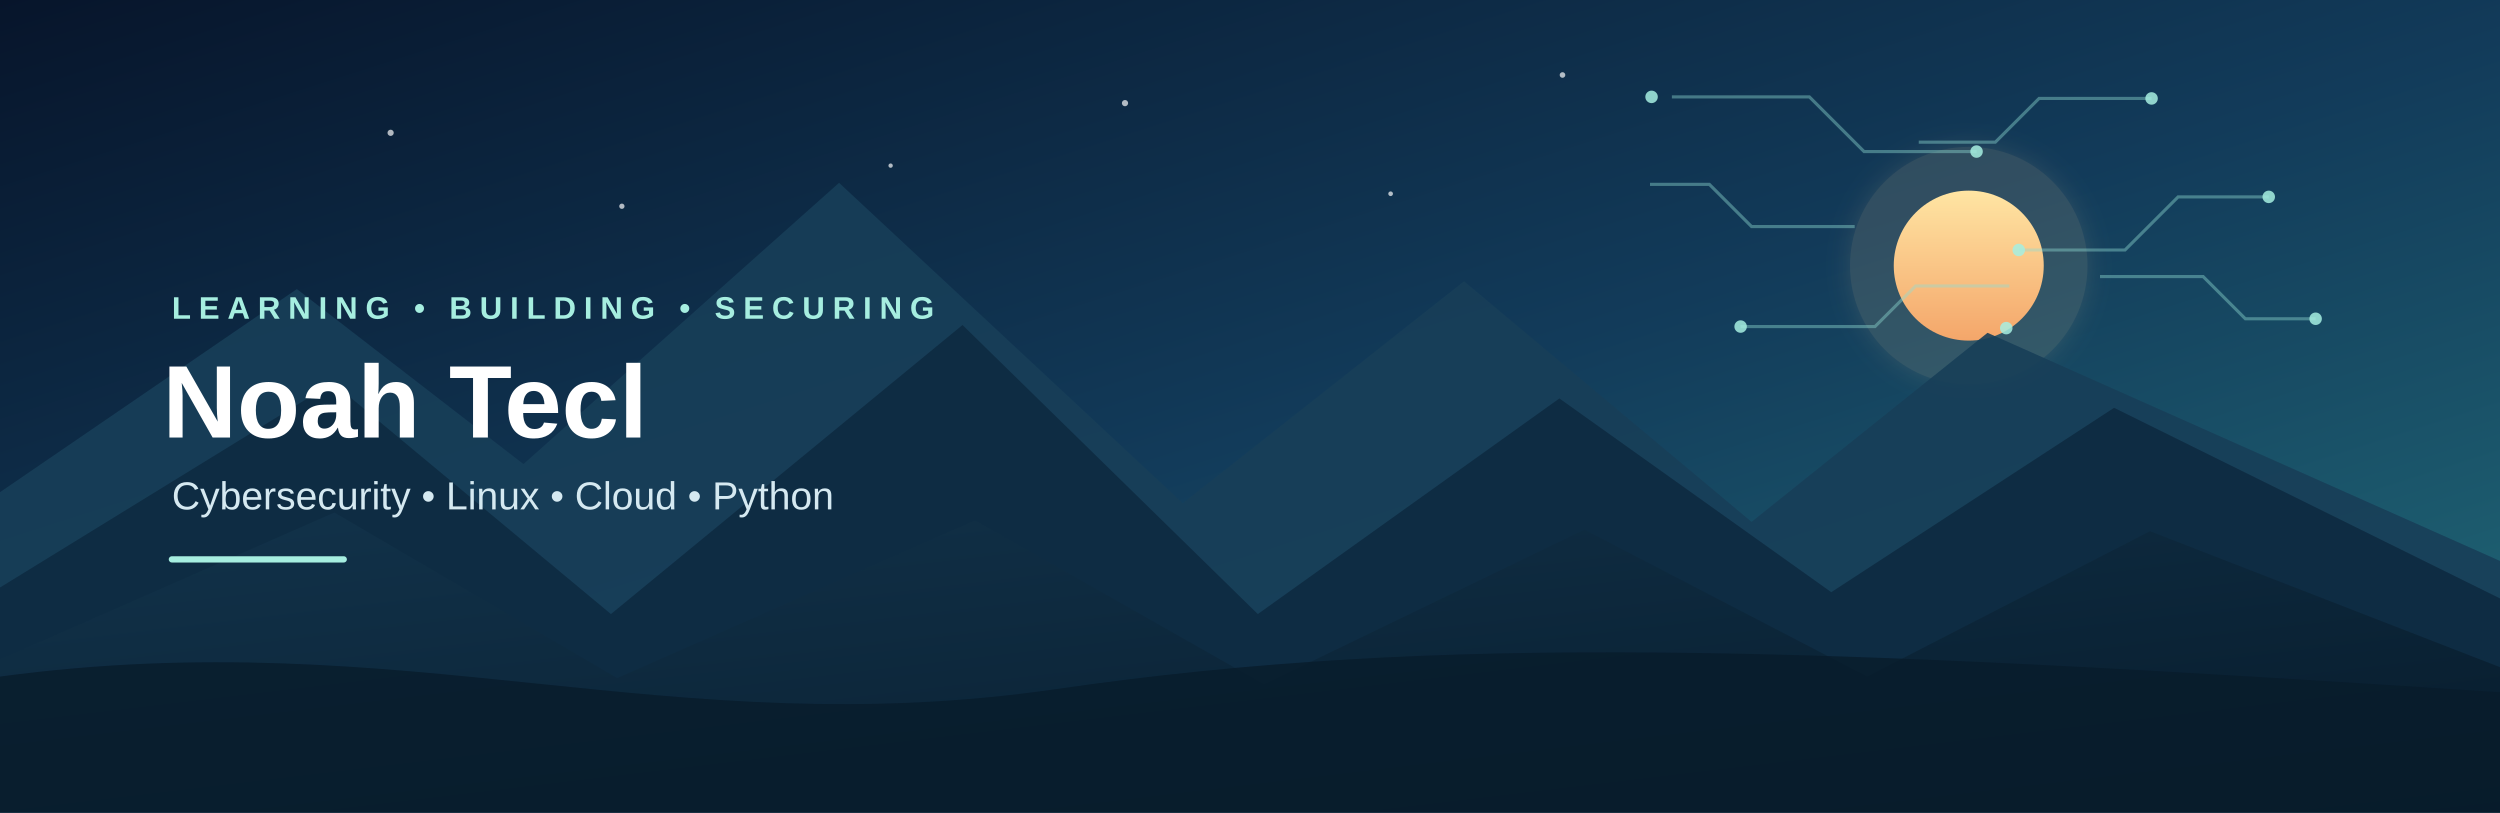
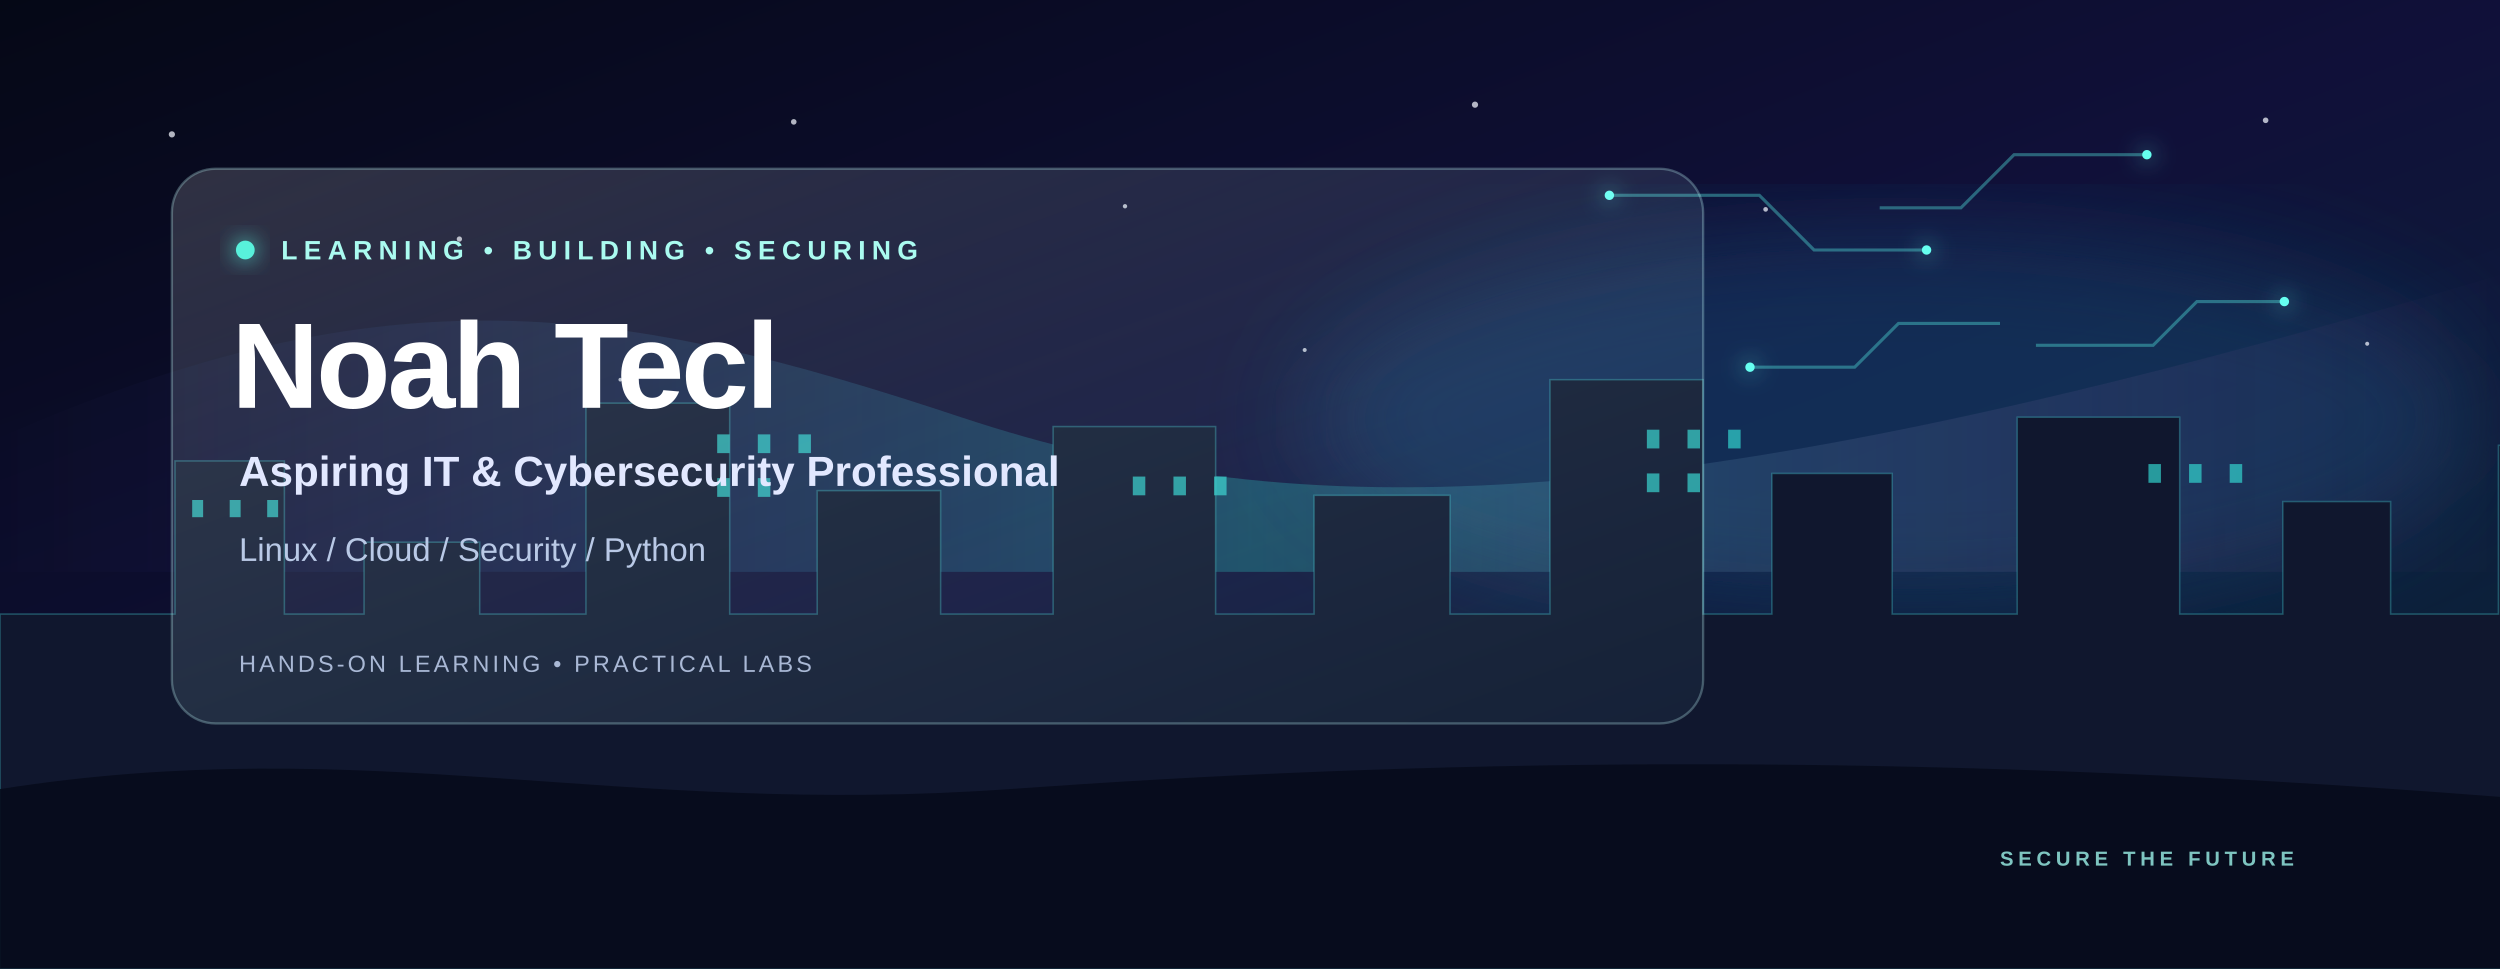
- <svg xmlns="http://www.w3.org/2000/svg" width="1600" height="520" viewBox="0 0 1600 520" role="img" aria-labelledby="title desc">
+ <svg xmlns="http://www.w3.org/2000/svg" width="1600" height="620" viewBox="0 0 1600 620" role="img" aria-labelledby="title desc">
  <defs>
    <linearGradient id="sky" x1="0" y1="0" x2="1" y2="1">
-       <stop offset="0" stop-color="#07152b" />
-       <stop offset=".52" stop-color="#123b5a" />
-       <stop offset="1" stop-color="#226d79" />
+       <stop offset="0" stop-color="#050816" />
+       <stop offset=".5" stop-color="#101039" />
+       <stop offset="1" stop-color="#092a3b" />
    </linearGradient>
-     <linearGradient id="sun" x1="0" y1="0" x2="0" y2="1">
-       <stop offset="0" stop-color="#ffe5a3" />
-       <stop offset="1" stop-color="#f4a66a" />
+     <linearGradient id="aurora" x1="0" y1="0" x2="1" y2="0">
+       <stop offset="0" stop-color="#5e42d6" stop-opacity="0" />
+       <stop offset=".5" stop-color="#28e0d0" stop-opacity=".32" />
+       <stop offset="1" stop-color="#ff4fbe" stop-opacity="0" />
    </linearGradient>
-     <linearGradient id="front" x1="0" y1="0" x2="1" y2="1">
-       <stop offset="0" stop-color="#12334b" />
-       <stop offset="1" stop-color="#071b2b" />
+     <linearGradient id="panel" x1="0" y1="0" x2="1" y2="1">
+       <stop offset="0" stop-color="#ffffff" stop-opacity=".16" />
+       <stop offset="1" stop-color="#8cefff" stop-opacity=".045" />
    </linearGradient>
+     <linearGradient id="neon" x1="0" y1="0" x2="1" y2="0">
+       <stop offset="0" stop-color="#4df4dc" />
+       <stop offset="1" stop-color="#9c8cff" />
+     </linearGradient>
+     <filter id="blur">
+       <feGaussianBlur stdDeviation="34" />
+     </filter>
    <filter id="glow" x="-80%" y="-80%" width="260%" height="260%">
-       <feGaussianBlur stdDeviation="8" result="blur" />
+       <feGaussianBlur stdDeviation="7" result="b" />
      <feMerge>
-         <feMergeNode in="blur" />
+         <feMergeNode in="b" />
        <feMergeNode in="SourceGraphic" />
      </feMerge>
    </filter>
  </defs>
-   <rect width="1600" height="520" fill="url(#sky)" />
-   <circle cx="1260" cy="170" r="76" fill="#ffd69b" opacity=".13" filter="url(#glow)" />
-   <circle cx="1260" cy="170" r="48" fill="url(#sun)" />
-   <path d="M0 315 190 185l145 112 202-180 220 205 180-142 184 154 151-121 328 146v141H0Z" fill="#173e58" opacity=".9" />
-   <path d="m0 376 213-131 178 148 225-185 189 185 193-138 174 124 181-118 247 122v137H0Z" fill="#0e2c43" />
-   <path d="m0 422 214-94 181 106 229-101 185 105 205-99 181 94 181-93 224 87v93H0Z" fill="url(#front)" />
-   <path d="M0 433c260-35 428 44 676 8s481-27 924 2v77H0Z" fill="#071b2b" opacity=".8" />
-   <g fill="none" stroke="#8edbd2" stroke-width="2" opacity=".42">
-     <path d="M1070 62h88l35 35h72M1377 63h-72l-28 28h-49M1452 126h-58l-34 34h-68M1114 209h86l26-26h60" />
-     <path d="M1056 118h38l27 27h66M1482 204h-45l-27-27h-66" />
+   <rect width="1600" height="620" fill="url(#sky)" />
+   <ellipse cx="1210" cy="268" rx="380" ry="125" fill="#154c74" opacity=".46" filter="url(#blur)" />
+   <path d="M0 280c250-110 398-85 615-13s454 68 985-91v190H0Z" fill="url(#aurora)" opacity=".8" />
+   <g fill="#f4f7ff" opacity=".72">
+     <circle cx="110" cy="86" r="2" />
+     <circle cx="294" cy="153" r="1.7" />
+     <circle cx="508" cy="78" r="1.8" />
+     <circle cx="720" cy="132" r="1.4" />
+     <circle cx="944" cy="67" r="2" />
+     <circle cx="1130" cy="134" r="1.5" />
+     <circle cx="1450" cy="77" r="1.8" />
+     <circle cx="1515" cy="220" r="1.3" />
+     <circle cx="835" cy="224" r="1.3" />
+     <circle cx="397" cy="243" r="1.2" />
  </g>
-   <g fill="#a6eee0" opacity=".85">
-     <circle cx="1057" cy="62" r="4" />
-     <circle cx="1265" cy="97" r="4" />
-     <circle cx="1377" cy="63" r="4" />
-     <circle cx="1452" cy="126" r="4" />
-     <circle cx="1292" cy="160" r="4" />
-     <circle cx="1114" cy="209" r="4" />
-     <circle cx="1284" cy="210" r="4" />
-     <circle cx="1482" cy="204" r="4" />
+   <g fill="none" stroke="#55e9e1" stroke-width="2" opacity=".38">
+     <path d="M1030 125h96l35 35h72M1374 99h-85l-34 34h-52M1462 193h-56l-28 28h-75M1120 235h67l28-28h65" />
  </g>
-   <g fill="#fff" opacity=".68">
-     <circle cx="250" cy="85" r="2" />
-     <circle cx="398" cy="132" r="1.7" />
-     <circle cx="720" cy="66" r="2" />
-     <circle cx="890" cy="124" r="1.5" />
-     <circle cx="1000" cy="48" r="1.8" />
-     <circle cx="570" cy="106" r="1.4" />
+   <g fill="#66fff0" filter="url(#glow)">
+     <circle cx="1030" cy="125" r="3" />
+     <circle cx="1233" cy="160" r="3" />
+     <circle cx="1374" cy="99" r="3" />
+     <circle cx="1462" cy="193" r="3" />
+     <circle cx="1120" cy="235" r="3" />
  </g>
-   <text x="110" y="204" fill="#a6eee0" font-family="Arial, Helvetica, sans-serif" font-size="20" font-weight="700" letter-spacing="5">LEARNING • BUILDING • SECURING</text>
-   <text x="104" y="280" fill="#ffffff" font-family="Arial, Helvetica, sans-serif" font-size="66" font-weight="700">Noah Tecl</text>
-   <text x="110" y="326" fill="#d5e9f1" font-family="Arial, Helvetica, sans-serif" font-size="25">Cybersecurity • Linux • Cloud • Python</text>
-   <path d="M110 358h110" stroke="#a6eee0" stroke-width="4" stroke-linecap="round" />
+   <g fill="#10172e" stroke="#44cbd1" stroke-opacity=".34" stroke-width="1">
+     <path d="M0 393h112v-98h70v98h51V347h74v46h68v-135h92v135h56v-79h79v79h72v-120h104v120h63v-76h87v76h64v-150h98v150h44v-90h77v90h80v-126h104v126h66v-72h69v72h69v-108h85v108h60v227H0Z" />
+   </g>
+   <g fill="#33ddd6" opacity=".66">
+     <path d="M123 320h7v11h-7zm24 0h7v11h-7zm24 0h7v11h-7zM459 278h8v12h-8zm26 0h8v12h-8zm26 0h8v12h-8zm-52 28h8v12h-8zm26 0h8v12h-8zM725 305h8v12h-8zm26 0h8v12h-8zm26 0h8v12h-8zM1054 275h8v12h-8zm26 0h8v12h-8zm26 0h8v12h-8zm-52 28h8v12h-8zm26 0h8v12h-8zM1375 297h8v12h-8zm26 0h8v12h-8zm26 0h8v12h-8z" />
+   </g>
+   <path d="M0 505c235-37 394 18 646 0s558-26 954 5v110H0Z" fill="#060b1b" opacity=".9" />
+   <rect x="110" y="108" width="980" height="355" rx="28" fill="url(#panel)" stroke="#c6ffff" stroke-opacity=".28" stroke-width="1.5" />
+   <path d="M139 109h240" stroke="url(#neon)" stroke-width="3" stroke-linecap="round" filter="url(#glow)" />
+   <rect x="151" y="154" width="12" height="12" rx="6" fill="#58f1db" filter="url(#glow)" />
+   <text x="180" y="166" fill="#aafbf0" font-family="Arial, Helvetica, sans-serif" font-size="17" font-weight="700" letter-spacing="4">LEARNING • BUILDING • SECURING</text>
+   <text x="148" y="261" fill="#ffffff" font-family="Arial, Helvetica, sans-serif" font-size="78" font-weight="700" letter-spacing="-2">Noah Tecl</text>
+   <text x="153" y="311" fill="#e2e8ff" font-family="Arial, Helvetica, sans-serif" font-size="27" font-weight="600">Aspiring IT &amp; Cybersecurity Professional</text>
+   <text x="153" y="359" fill="#b9c9e6" font-family="Arial, Helvetica, sans-serif" font-size="21">Linux  /  Cloud  /  Security  /  Python</text>
+   <path d="M153 395h82" stroke="url(#neon)" stroke-width="4" stroke-linecap="round" />
+   <text x="153" y="430" fill="#a9b8d5" font-family="Arial, Helvetica, sans-serif" font-size="15" letter-spacing="2">HANDS-ON LEARNING • PRACTICAL LABS</text>
+   <text x="1280" y="554" fill="#9cf4ea" font-family="Arial, Helvetica, sans-serif" font-size="13" font-weight="700" letter-spacing="3" opacity=".8">SECURE THE FUTURE</text>
</svg>
